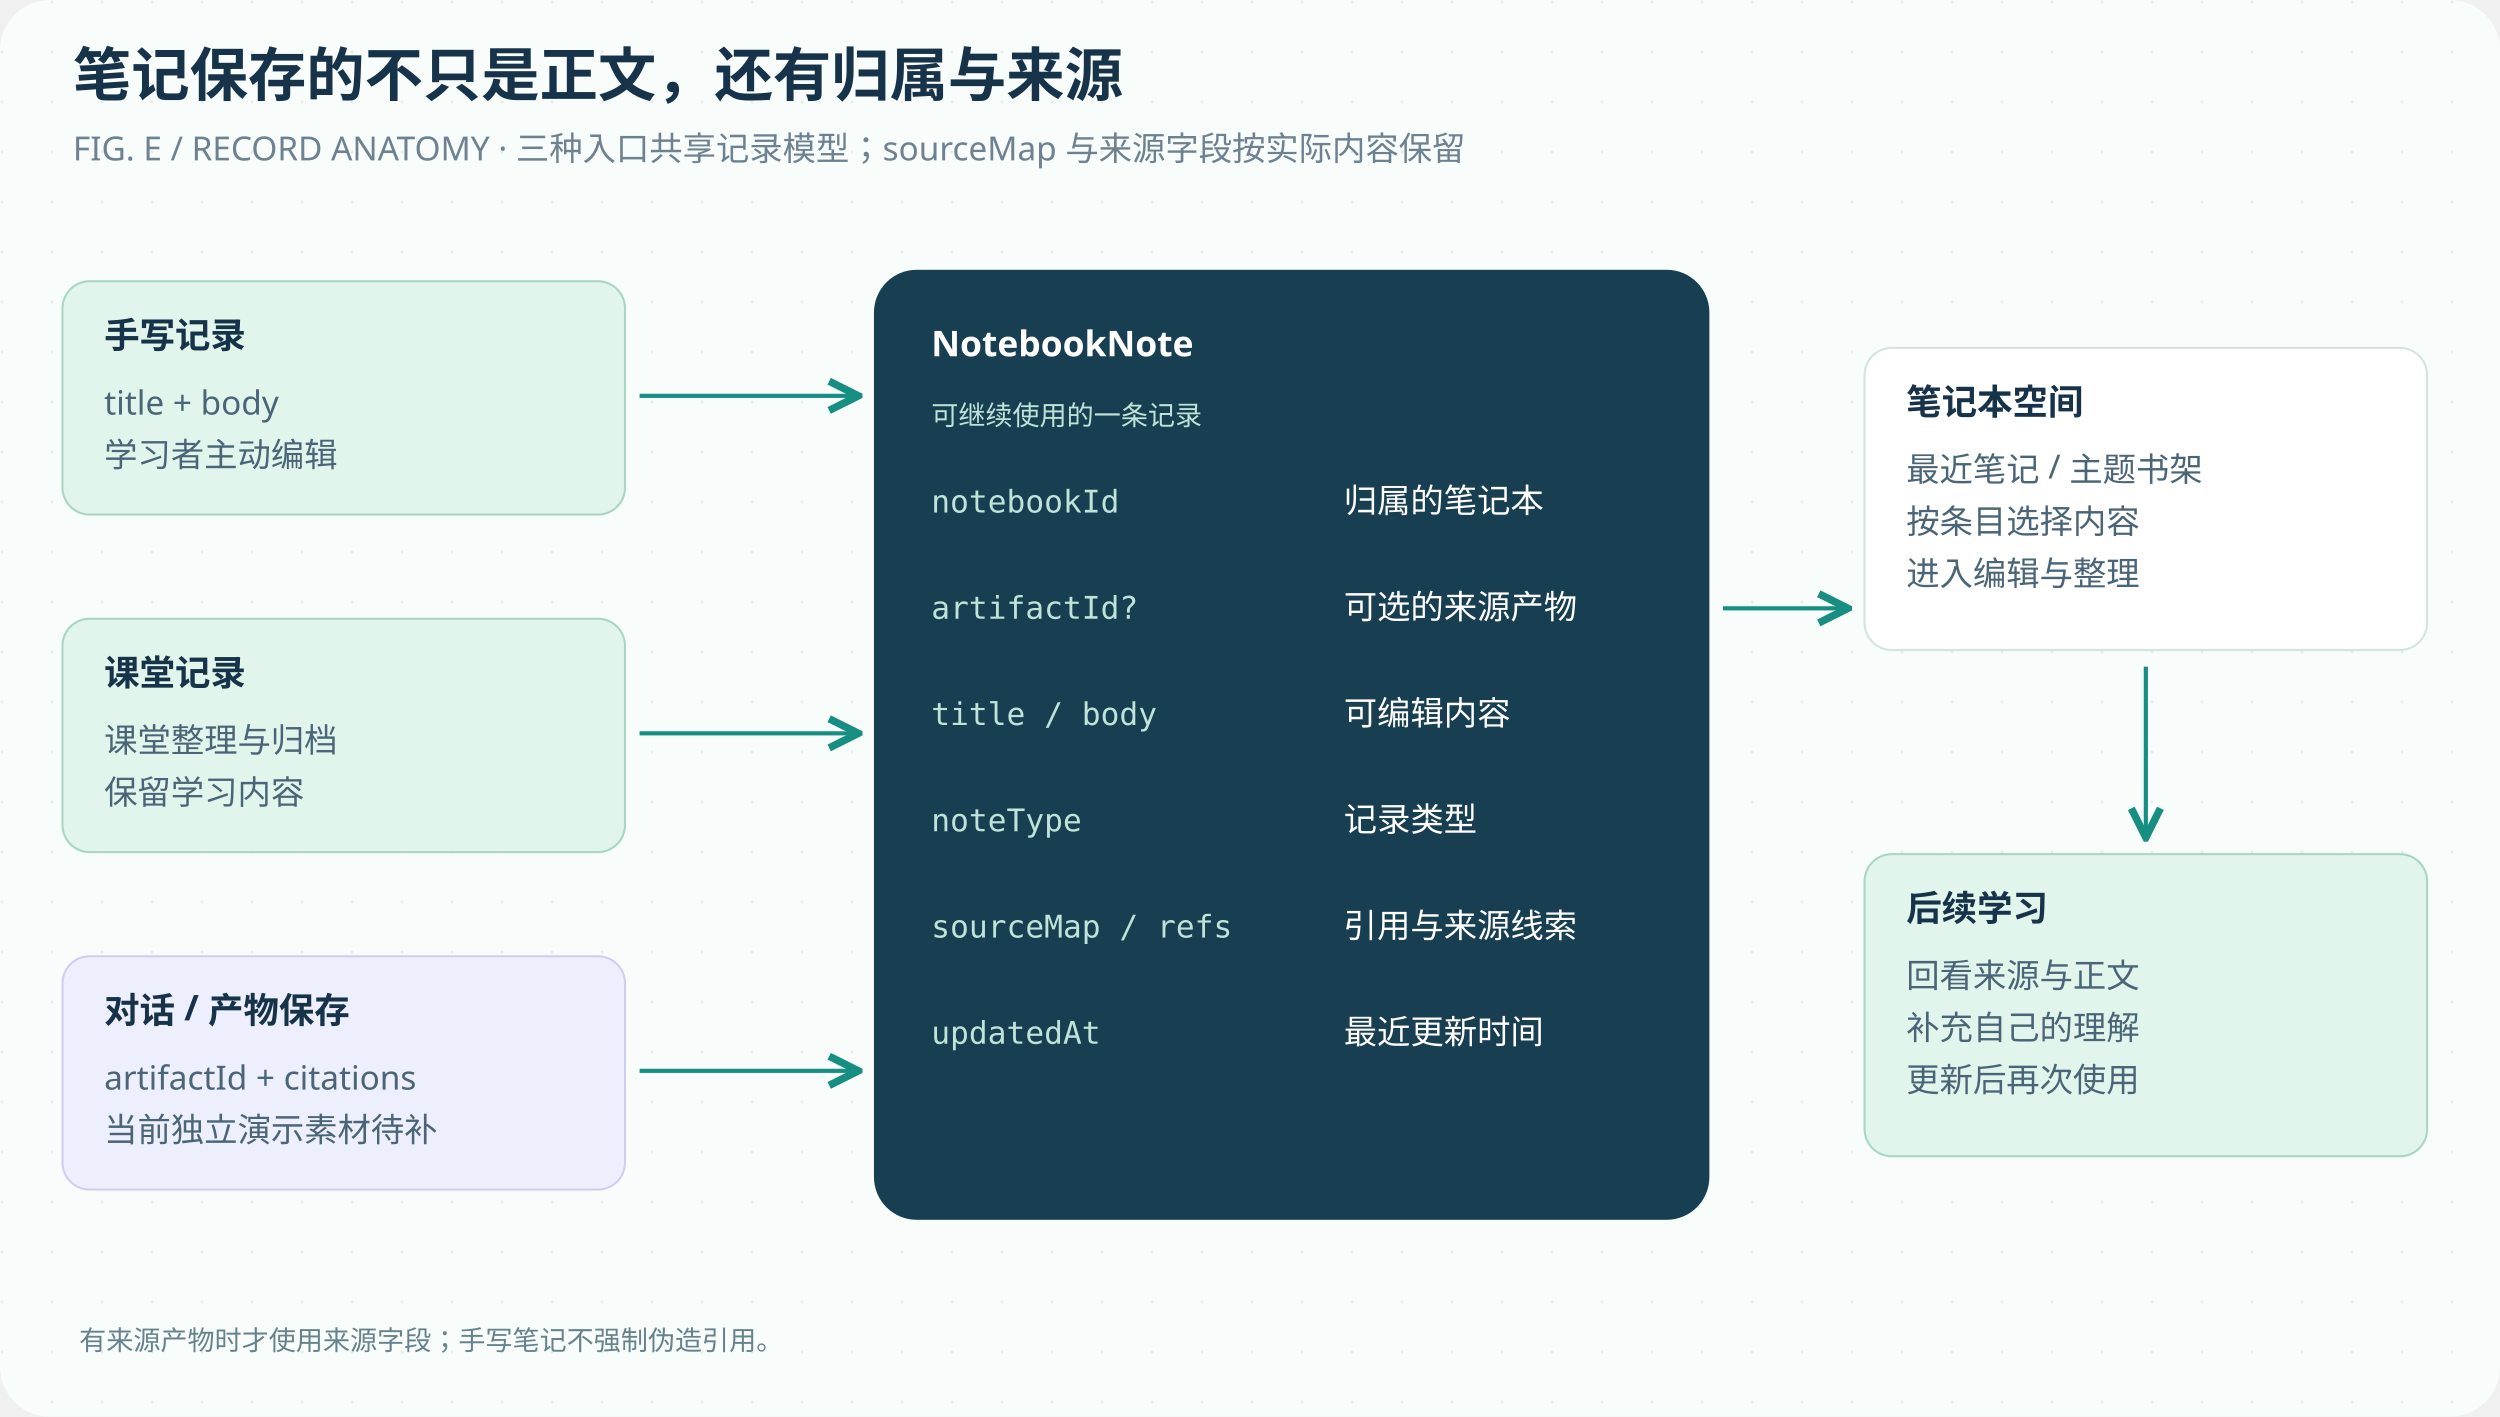
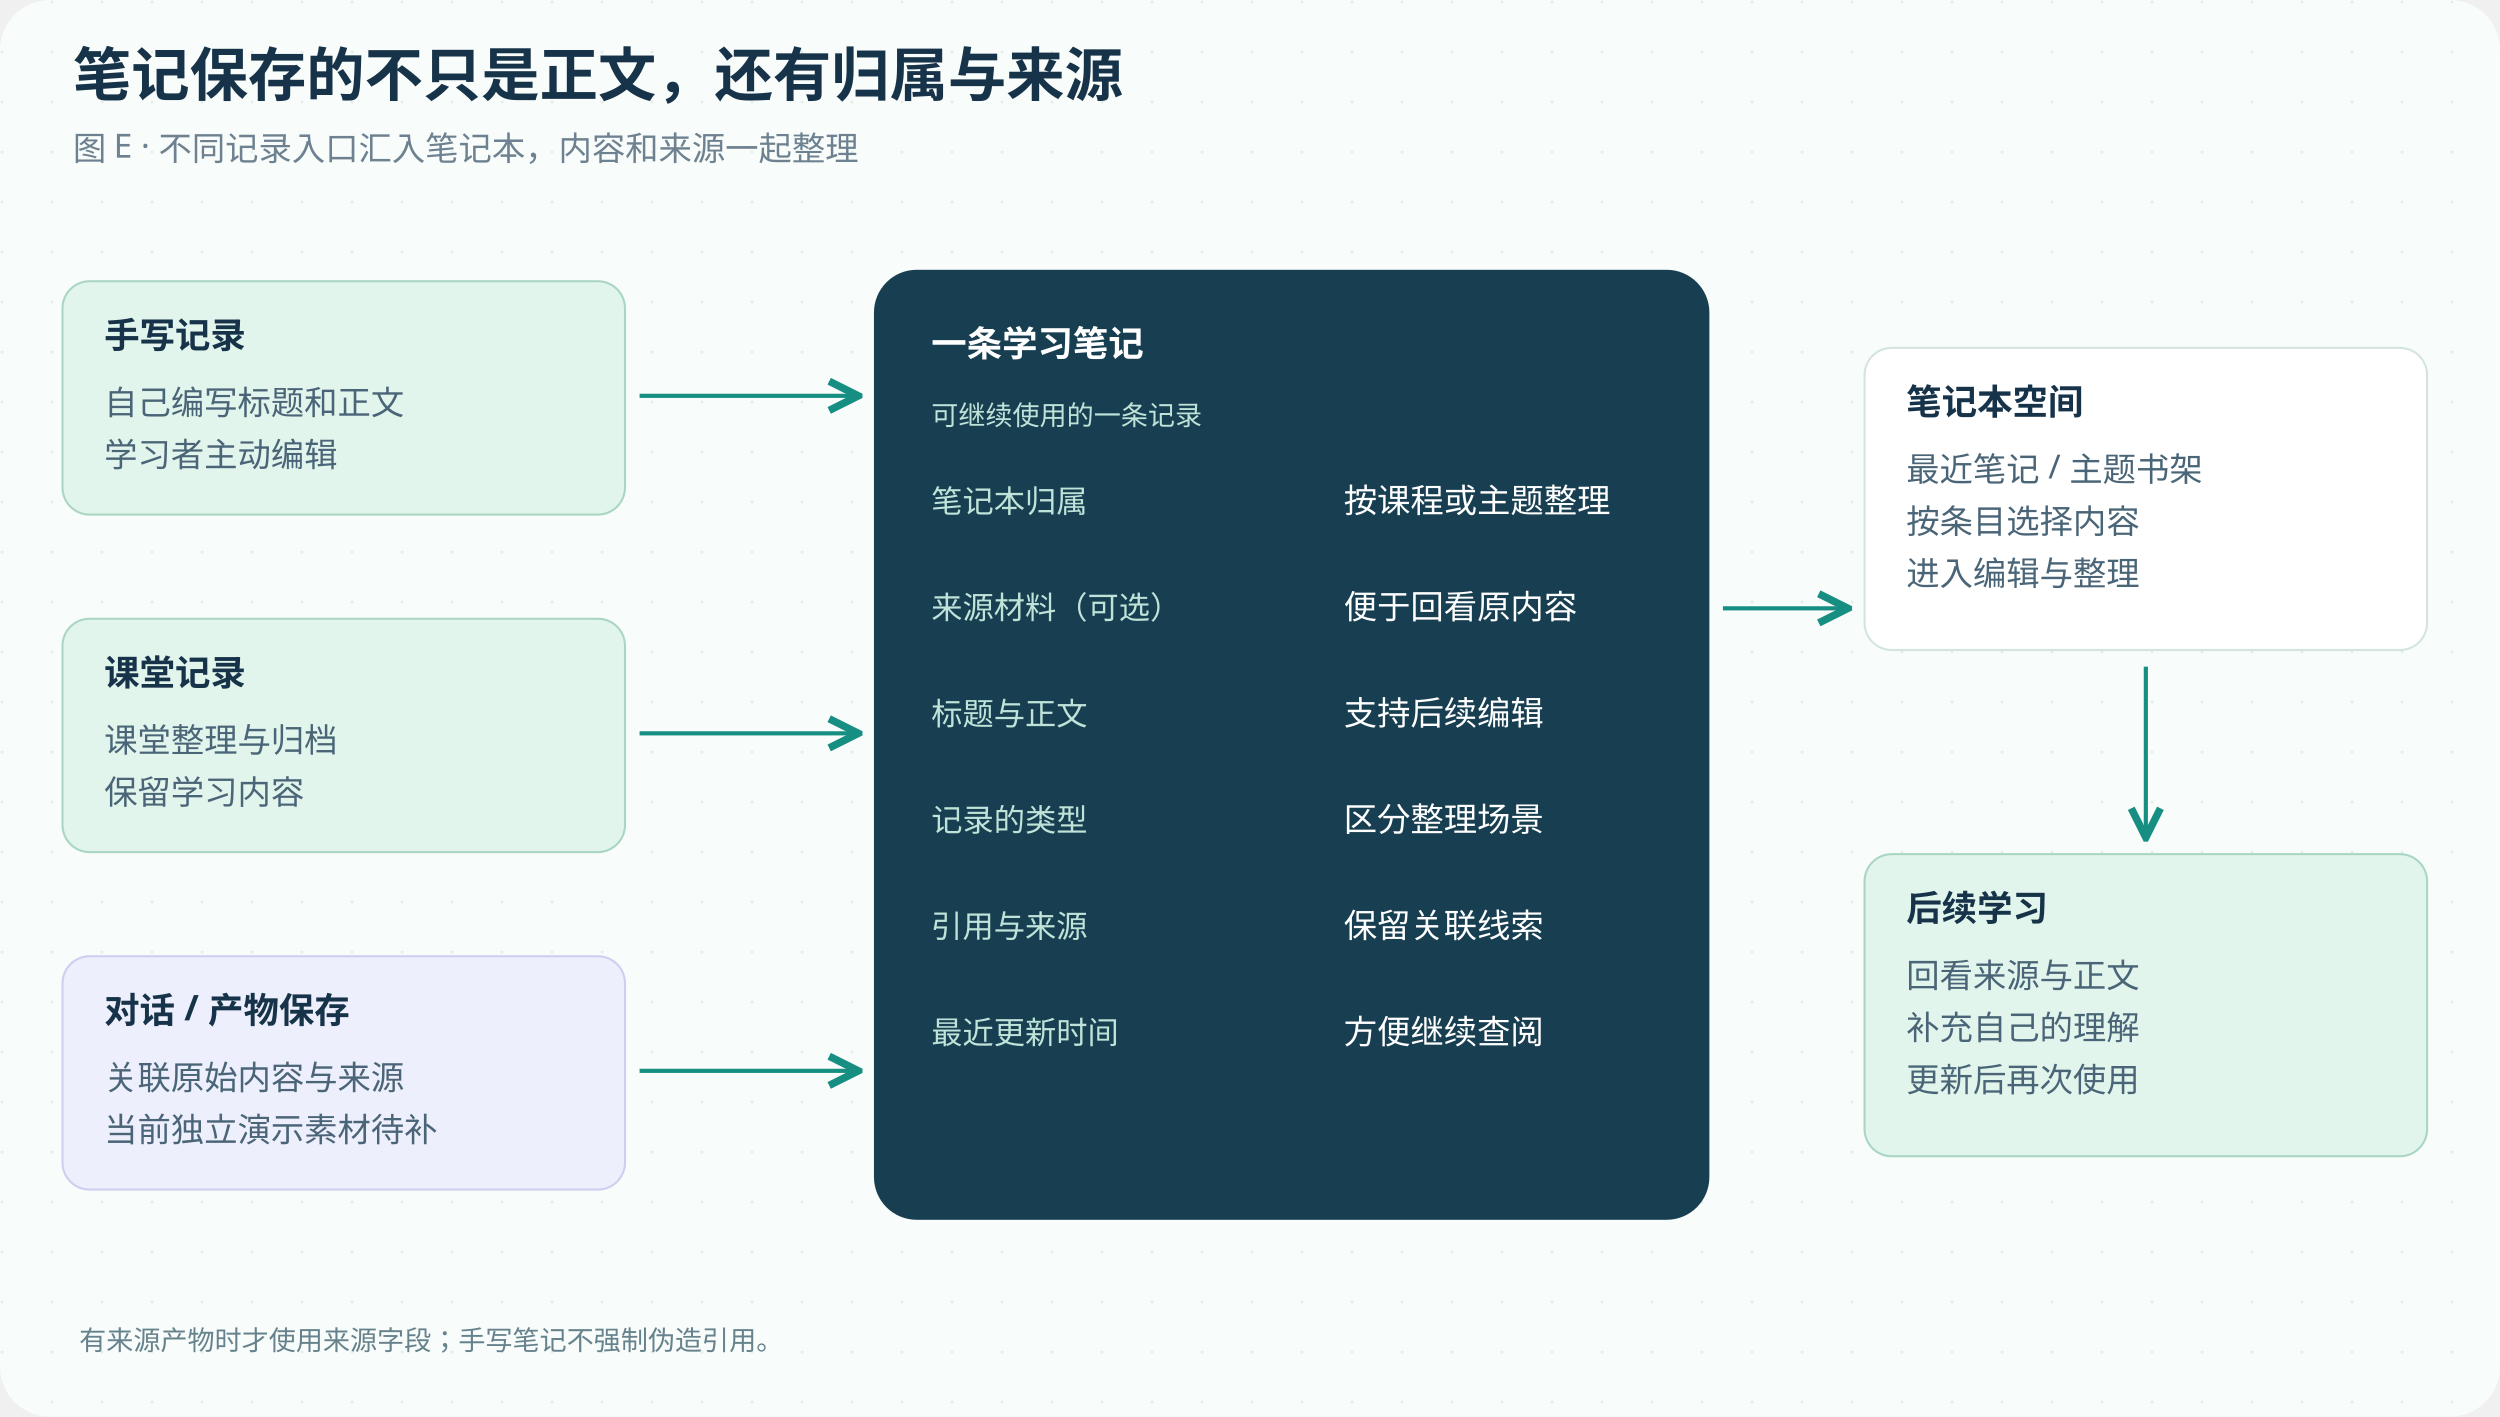
<svg xmlns="http://www.w3.org/2000/svg" viewBox="0 0 1200 680" role="img" aria-label="笔记保存的不只是正文，还有归属与来源">
  <defs>
    <marker id="a" markerWidth="9" markerHeight="9" refX="8" refY="4.5" orient="auto">
      <path d="M1 1L8 4.5L1 8" fill="none" stroke="#168E82" stroke-width="1.8" />
    </marker>
    <pattern id="grid" width="24" height="24" patternUnits="userSpaceOnUse">
      <circle cx="1" cy="1" r=".7" fill="#C9DDD4" />
    </pattern>
  </defs>
  <style>text{font-family:"Microsoft YaHei","Noto Sans SC",sans-serif} .title{font-size:28px;font-weight:700;fill:#17334A}.sub{font-size:16px;fill:#6D8190}.label{font-size:17px;font-weight:700;fill:#17334A}.body{font-size:16px;fill:#4A6577}.small{font-size:13px;fill:#66828C}.mono{font-family:Consolas,monospace;font-size:15px;fill:#087E72}.edge{stroke:#168E82;stroke-width:2;fill:none;marker-end:url(#a)}.dash{stroke-dasharray:6 5}.lane{stroke:#CBDDD7;stroke-width:1.2;stroke-dasharray:4 5}.light{fill:#F7FCFA;stroke:#BCDCD0}.white{fill:white;stroke:#D4E4DF}.navy{fill:#183F51;stroke:#183F51}.mint{fill:#E2F5EC;stroke:#A9D6C3}.violet{fill:#EEEFFC;stroke:#CECFF0}.gold{fill:#FFF5DE;stroke:#E8D3A1}.on{fill:white}.onsoft{fill:#BFE3D8}.badge{font-size:12px;font-weight:700;letter-spacing:1px;fill:#087E72}</style>
  <rect width="1200" height="680" rx="24" fill="#F8FCFA" />
  <rect width="1200" height="680" rx="24" fill="url(#grid)" opacity=".45" />
  <text x="35" y="46" class="title">笔记保存的不只是正文，还有归属与来源</text>
-   <text x="35" y="77" class="sub">FIG. E / RECORD ANATOMY · 三种入口共享记录模型；sourceMap 与来源字段按实际内容保留</text>
+   <text x="35" y="77" class="sub">图 E · 不同记录入口汇入笔记本，内容和来源一起整理</text>
  <rect x="30" y="135" width="270" height="112" rx="13" class="mint" />
  <text x="50" y="167" class="label">手写记录</text>
-   <text x="50" y="199" class="body">title + body</text>
+   <text x="50" y="199" class="body">自己编写标题和正文</text>
  <text x="50" y="224" class="body">学习者主动编辑</text>
  <rect x="30" y="297" width="270" height="112" rx="13" class="mint" />
  <text x="50" y="329" class="label">课堂记录</text>
  <text x="50" y="361" class="body">课堂整理与归档</text>
  <text x="50" y="386" class="body">保留学习内容</text>
  <rect x="30" y="459" width="270" height="112" rx="13" class="violet" />
  <text x="50" y="491" class="label">对话 / 产物保存</text>
-   <text x="50" y="523" class="body">artifactId + citations</text>
+   <text x="50" y="523" class="body">关联原始内容与来源</text>
  <text x="50" y="548" class="body">当前独立演示素材待补</text>
  <rect x="420" y="130" width="400" height="455" rx="20" class="navy" />
-   <text x="447" y="171" class="label on">NotebookNote</text>
+   <text x="447" y="171" class="label on">一条学习笔记</text>
  <text x="447" y="204" class="small onsoft">可继续使用的一条记录</text>
-   <text x="447" y="246" class="mono onsoft">notebookId</text>
-   <text x="645" y="246" class="body on">归属的笔记本</text>
-   <text x="447" y="297" class="mono onsoft">artifactId?</text>
-   <text x="645" y="297" class="body on">可选的来源产物</text>
-   <text x="447" y="348" class="mono onsoft">title / body</text>
-   <text x="645" y="348" class="body on">可编辑内容</text>
-   <text x="447" y="399" class="mono onsoft">noteType</text>
-   <text x="645" y="399" class="body on">记录类型</text>
-   <text x="447" y="450" class="mono onsoft">sourceMap / refs</text>
-   <text x="645" y="450" class="body on">引用与来源线索</text>
-   <text x="447" y="501" class="mono onsoft">updatedAt</text>
-   <text x="645" y="501" class="body on">最近更新时间</text>
+   <text x="447" y="246" class="mono onsoft">笔记本归属</text>
+   <text x="645" y="246" class="body on">按课程或主题整理</text>
+   <text x="447" y="297" class="mono onsoft">来源材料（可选）</text>
+   <text x="645" y="297" class="body on">便于回看原内容</text>
+   <text x="447" y="348" class="mono onsoft">标题与正文</text>
+   <text x="645" y="348" class="body on">支持后续编辑</text>
+   <text x="447" y="399" class="mono onsoft">记录的类型</text>
+   <text x="645" y="399" class="body on">区分整理场景</text>
+   <text x="447" y="450" class="mono onsoft">引用与来源</text>
+   <text x="645" y="450" class="body on">保留关联线索</text>
+   <text x="447" y="501" class="mono onsoft">最近更新时间</text>
+   <text x="645" y="501" class="body on">方便继续查阅</text>
  <path d="M307 190H412" class="edge" />
  <path d="M307 352H412" class="edge" />
  <path d="M307 514H412" class="edge" />
  <rect x="895" y="167" width="270" height="145" rx="13" class="white" />
  <text x="915" y="199" class="label">笔记本空间</text>
  <text x="915" y="231" class="body">最近笔记 / 主题书架</text>
  <text x="915" y="256" class="body">按条目选择内容</text>
  <text x="915" y="281" class="body">进入编辑与整理</text>
  <rect x="895" y="410" width="270" height="145" rx="13" class="mint" />
  <text x="915" y="442" class="label">后续学习</text>
  <text x="915" y="474" class="body">回看来源与正文</text>
  <text x="915" y="499" class="body">补充自己的理解</text>
  <text x="915" y="524" class="body">更新后再次使用</text>
  <path d="M827 292H887" class="edge" />
  <path d="M1030 320V402" class="edge" />
  <text x="38" y="648" class="small">有来源产物时才使用来源字段；手写笔记不强制伪造引用。</text>
</svg>
